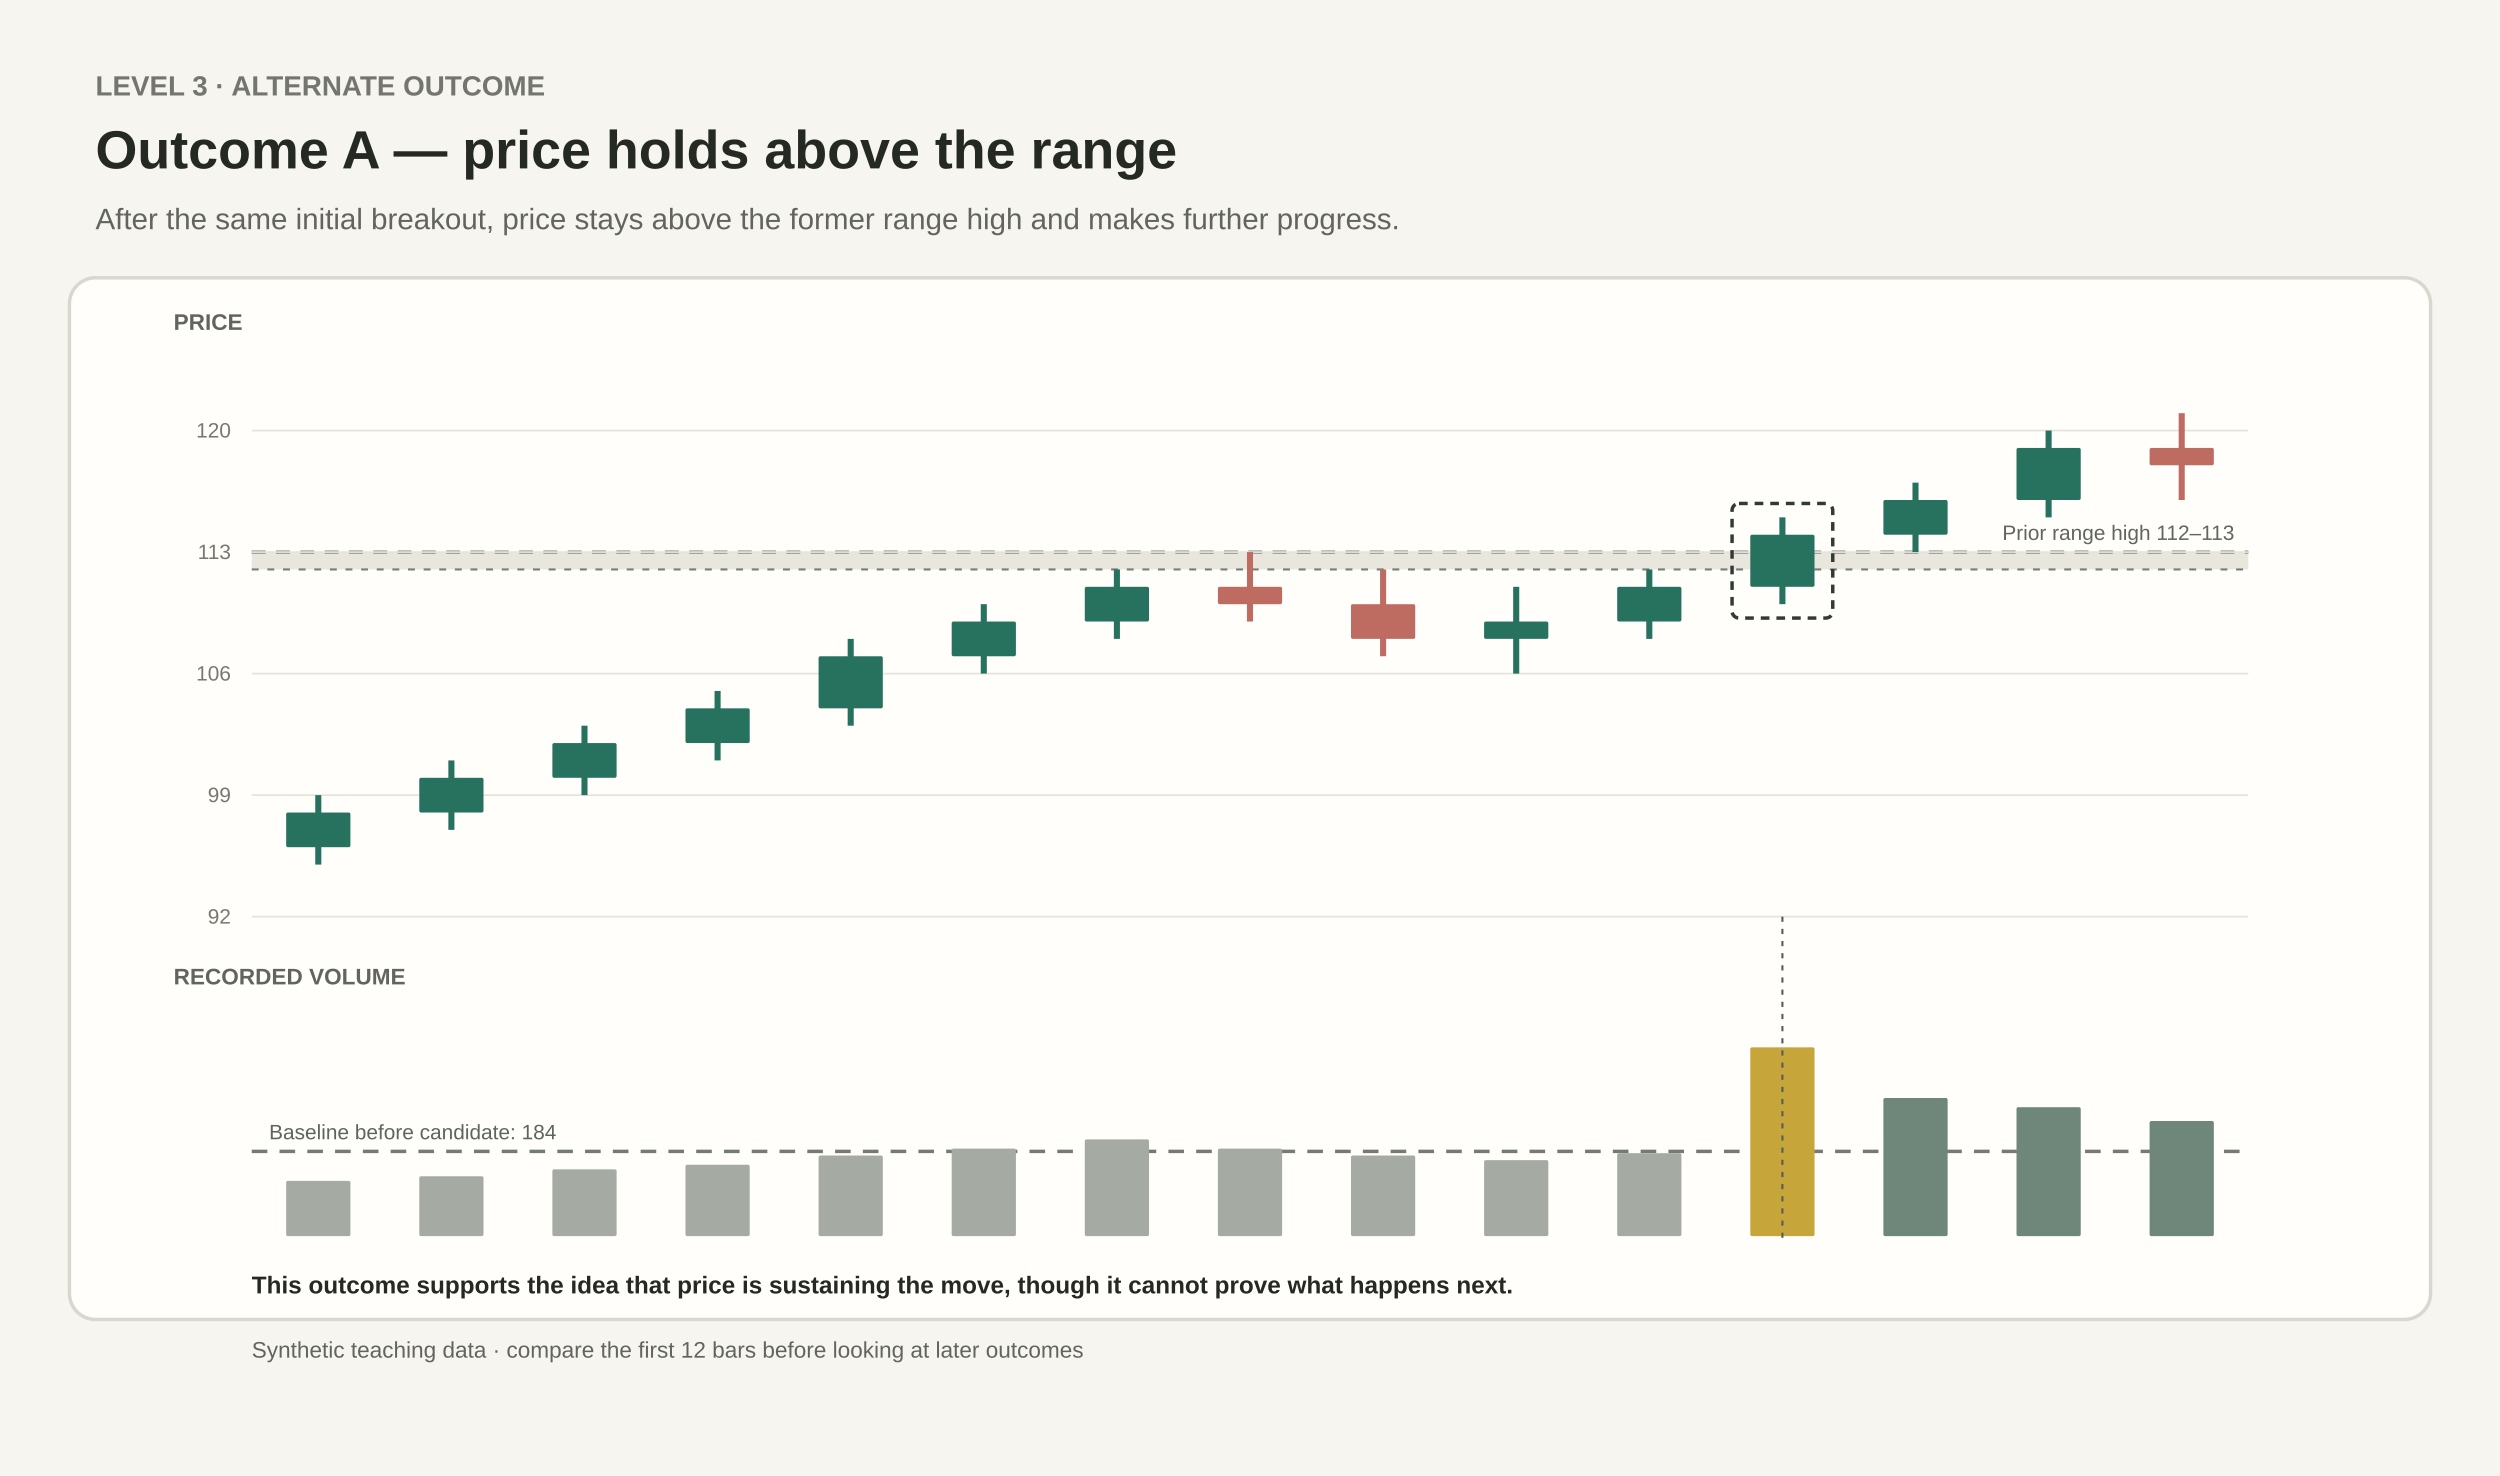
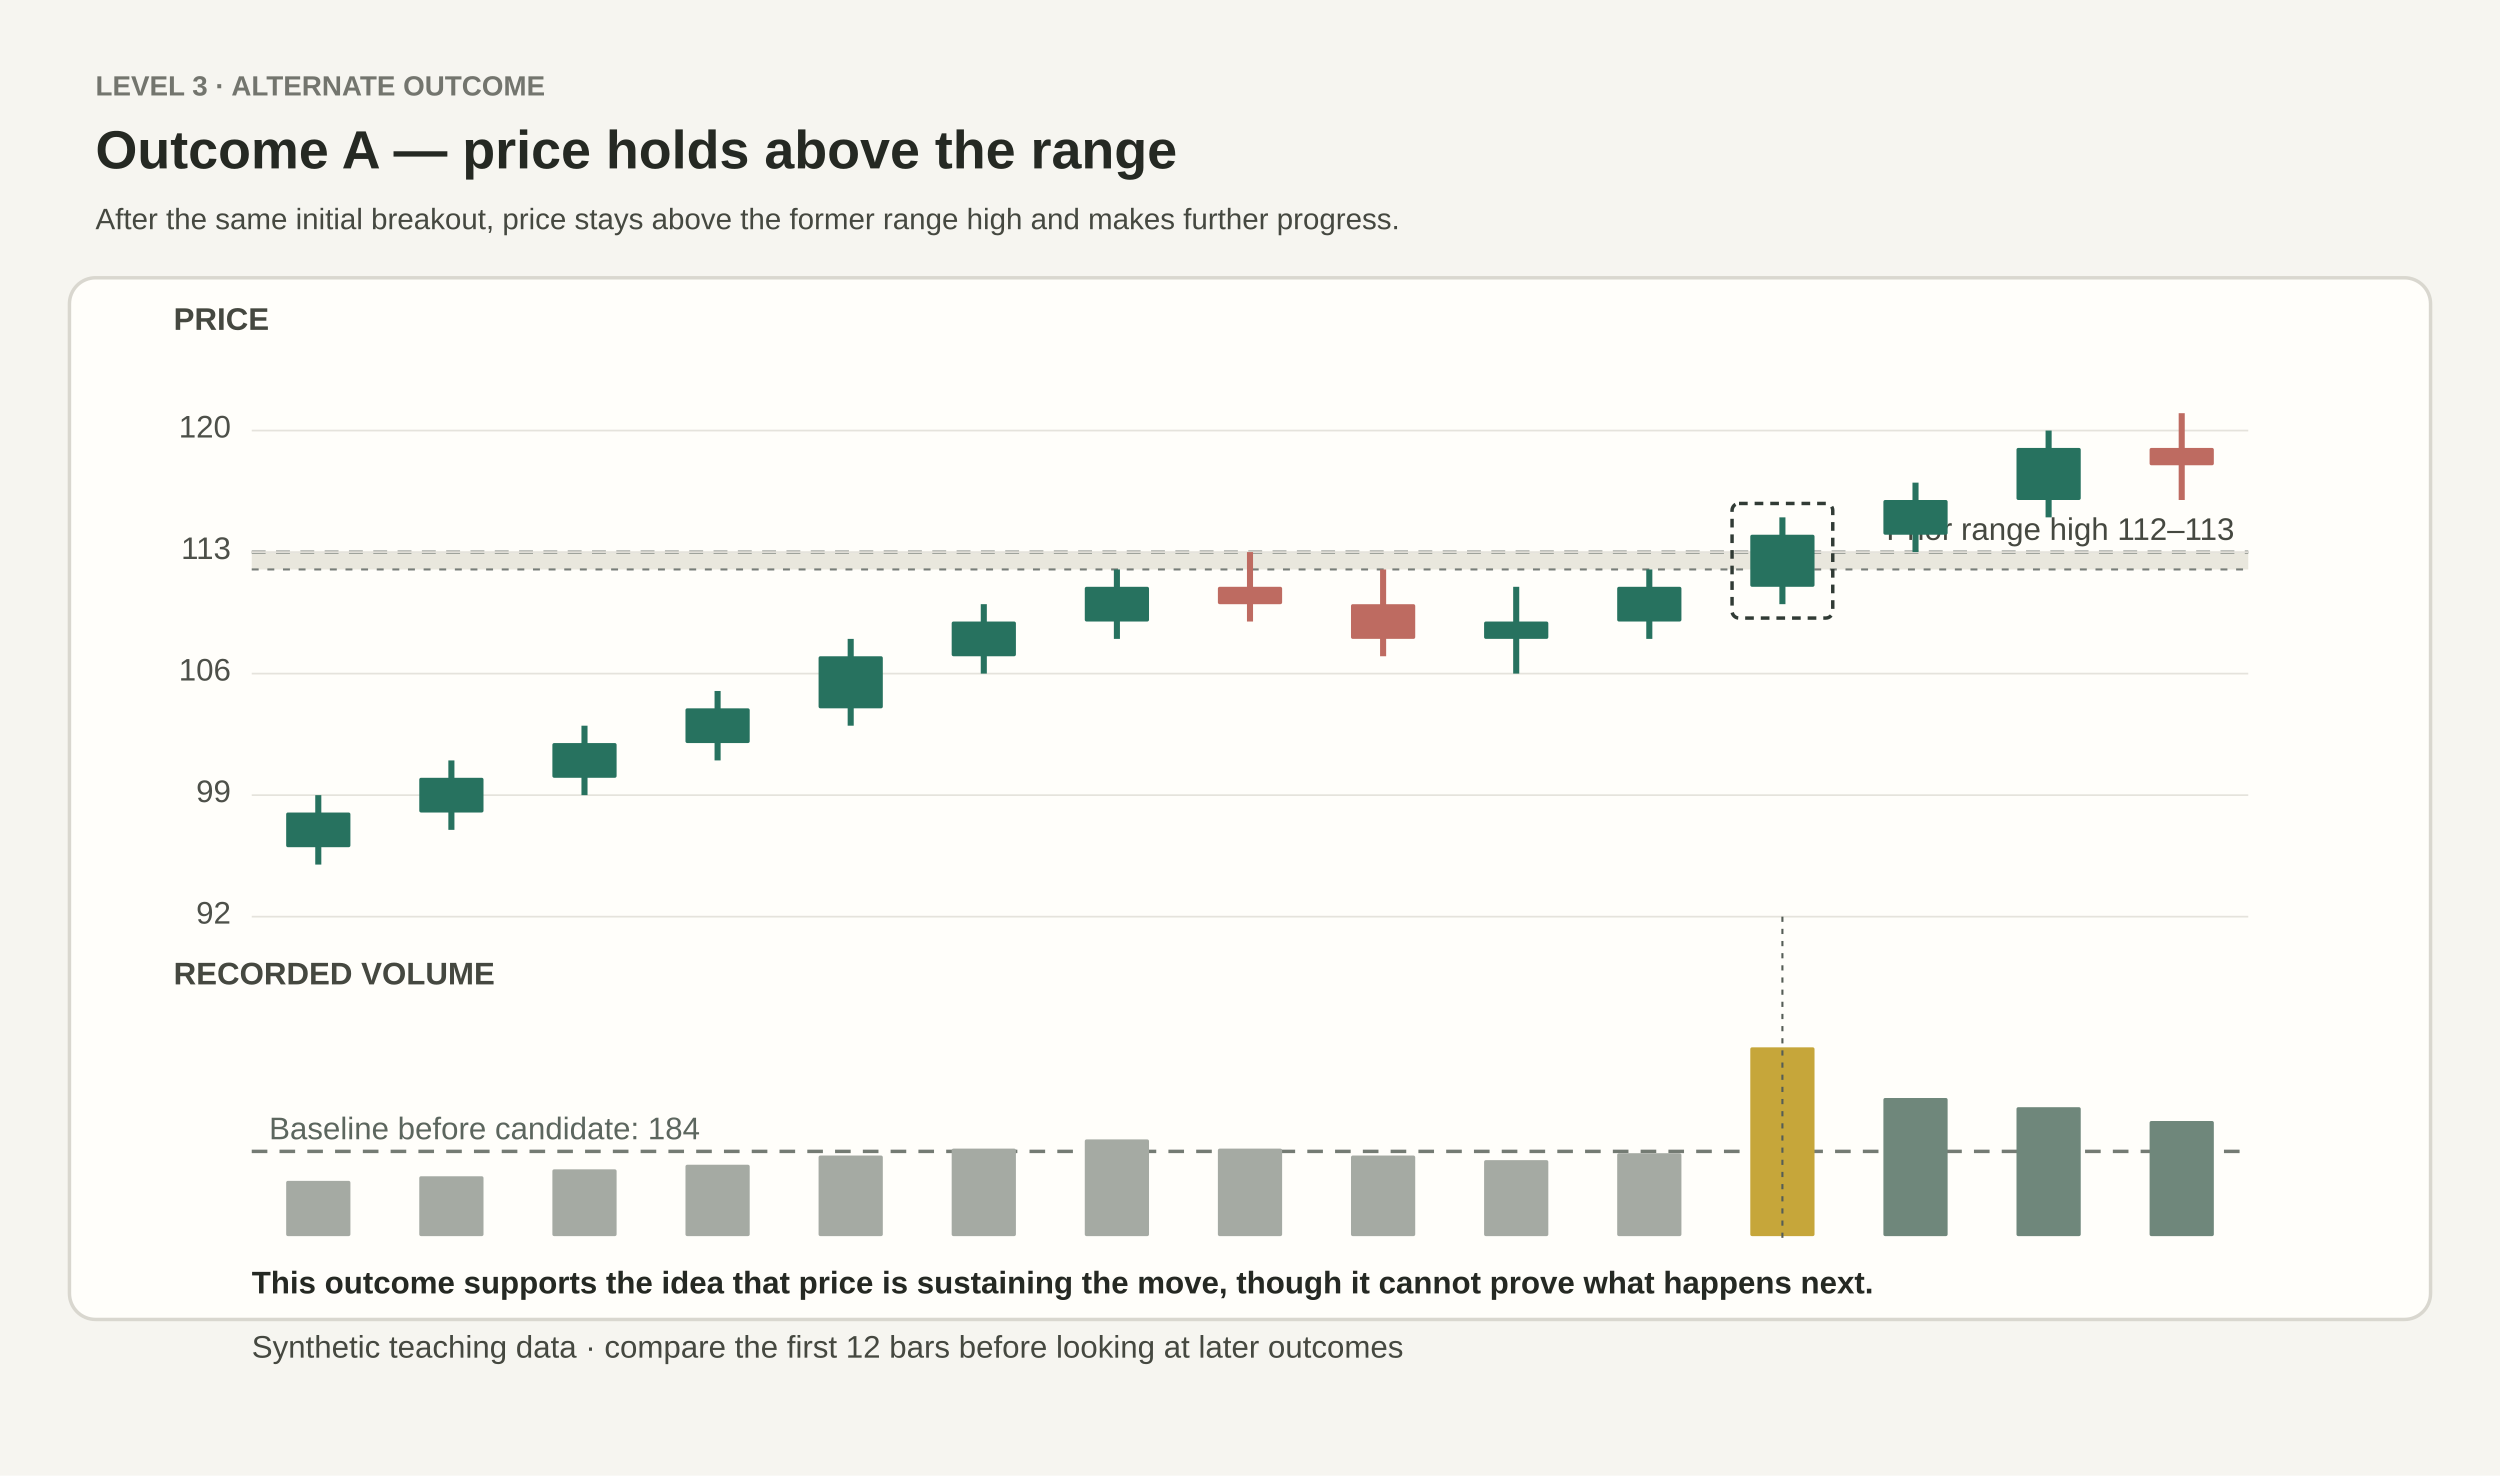
<svg xmlns="http://www.w3.org/2000/svg" width="1440" height="850" viewBox="0 0 1440 850" role="img" aria-labelledby="t d">
  <rect width="1440" height="850" fill="#f6f5f0" />
  <text x="55" y="55" font-family="Arial,Helvetica,sans-serif" font-size="16" font-weight="700" fill="#73756e">LEVEL 3 · ALTERNATE OUTCOME</text>
  <text x="55" y="97" font-family="Arial,Helvetica,sans-serif" font-size="31" font-weight="700" fill="#252923">Outcome A — price holds above the range</text>
-   <text x="55" y="132" font-family="Arial,Helvetica,sans-serif" font-size="17" fill="#62645f">After the same initial breakout, price stays above the former range high and makes further progress.</text>
+   <text x="55" y="132" font-family="Arial,Helvetica,sans-serif" font-size="17" fill="#454840">After the same initial breakout, price stays above the former range high and makes further progress.</text>
  <rect x="40" y="160" width="1360" height="600" rx="15" fill="#fffefa" stroke="#d9d7cf" stroke-width="2" />
-   <text x="100" y="190" font-family="Arial,Helvetica,sans-serif" font-size="13" font-weight="700" fill="#62645f">PRICE</text>
+   <text x="100" y="190" font-family="Arial,Helvetica,sans-serif" font-size="18" font-weight="700" fill="#454840">PRICE</text>
  <rect x="145" y="318" width="1150" height="10" fill="#e9e7dc" opacity=".98" />
  <line x1="145" y1="318" x2="1295" y2="318" stroke="#777d78" stroke-width="1.8" stroke-dasharray="8 6" />
  <line x1="145" y1="328" x2="1295" y2="328" stroke="#777d78" stroke-width="1.2" stroke-dasharray="4 5" />
  <rect x="1125" y="297" width="168" height="18" fill="#fffefa" />
-   <text x="1287" y="311" text-anchor="end" font-family="Arial,Helvetica,sans-serif" font-size="12" fill="#62645f">Prior range high 112–113</text>
+   <text x="1287" y="311" text-anchor="end" font-family="Arial,Helvetica,sans-serif" font-size="18" fill="#454840">Prior range high 112–113</text>
  <line x1="145" y1="528" x2="1295" y2="528" stroke="#e5e3dc" />
-   <text x="133" y="532" text-anchor="end" font-family="Arial,Helvetica,sans-serif" font-size="12" fill="#777870">92</text>
+   <text x="133" y="532" text-anchor="end" font-family="Arial,Helvetica,sans-serif" font-size="18" fill="#4d5049">92</text>
  <line x1="145" y1="458" x2="1295" y2="458" stroke="#e5e3dc" />
-   <text x="133" y="462" text-anchor="end" font-family="Arial,Helvetica,sans-serif" font-size="12" fill="#777870">99</text>
+   <text x="133" y="462" text-anchor="end" font-family="Arial,Helvetica,sans-serif" font-size="18" fill="#4d5049">99</text>
  <line x1="145" y1="388" x2="1295" y2="388" stroke="#e5e3dc" />
-   <text x="133" y="392" text-anchor="end" font-family="Arial,Helvetica,sans-serif" font-size="12" fill="#777870">106</text>
+   <text x="133" y="392" text-anchor="end" font-family="Arial,Helvetica,sans-serif" font-size="18" fill="#4d5049">106</text>
  <line x1="145" y1="318" x2="1295" y2="318" stroke="#e5e3dc" />
-   <text x="133" y="322" text-anchor="end" font-family="Arial,Helvetica,sans-serif" font-size="12" fill="#777870">113</text>
+   <text x="133" y="322" text-anchor="end" font-family="Arial,Helvetica,sans-serif" font-size="18" fill="#4d5049">113</text>
  <line x1="145" y1="248" x2="1295" y2="248" stroke="#e5e3dc" />
-   <text x="133" y="252" text-anchor="end" font-family="Arial,Helvetica,sans-serif" font-size="12" fill="#777870">120</text>
+   <text x="133" y="252" text-anchor="end" font-family="Arial,Helvetica,sans-serif" font-size="18" fill="#4d5049">120</text>
  <line x1="183.333" y1="458" x2="183.333" y2="498" stroke="#27725f" stroke-width="3.5" />
  <rect x="164.833" y="468" width="37" height="20" rx="1" fill="#27725f" />
  <line x1="260" y1="438" x2="260" y2="478" stroke="#27725f" stroke-width="3.5" />
  <rect x="241.5" y="448" width="37" height="20" rx="1" fill="#27725f" />
  <line x1="336.667" y1="418" x2="336.667" y2="458" stroke="#27725f" stroke-width="3.5" />
  <rect x="318.167" y="428" width="37" height="20" rx="1" fill="#27725f" />
  <line x1="413.333" y1="398" x2="413.333" y2="438" stroke="#27725f" stroke-width="3.5" />
  <rect x="394.833" y="408" width="37" height="20" rx="1" fill="#27725f" />
  <line x1="490" y1="368" x2="490" y2="418" stroke="#27725f" stroke-width="3.5" />
  <rect x="471.5" y="378" width="37" height="30" rx="1" fill="#27725f" />
  <line x1="566.667" y1="348" x2="566.667" y2="388" stroke="#27725f" stroke-width="3.5" />
  <rect x="548.167" y="358" width="37" height="20" rx="1" fill="#27725f" />
  <line x1="643.333" y1="328" x2="643.333" y2="368" stroke="#27725f" stroke-width="3.5" />
  <rect x="624.833" y="338" width="37" height="20" rx="1" fill="#27725f" />
  <line x1="720" y1="318" x2="720" y2="358" stroke="#be6b61" stroke-width="3.5" />
  <rect x="701.5" y="338" width="37" height="10" rx="1" fill="#be6b61" />
  <line x1="796.667" y1="328" x2="796.667" y2="378" stroke="#be6b61" stroke-width="3.5" />
  <rect x="778.167" y="348" width="37" height="20" rx="1" fill="#be6b61" />
  <line x1="873.333" y1="338" x2="873.333" y2="388" stroke="#27725f" stroke-width="3.5" />
  <rect x="854.833" y="358" width="37" height="10" rx="1" fill="#27725f" />
  <line x1="950" y1="328" x2="950" y2="368" stroke="#27725f" stroke-width="3.5" />
  <rect x="931.5" y="338" width="37" height="20" rx="1" fill="#27725f" />
  <rect x="997.667" y="290" width="58" height="66" rx="4" fill="none" stroke="#313b35" stroke-width="2" stroke-dasharray="5 4" />
  <line x1="1026.667" y1="298" x2="1026.667" y2="348" stroke="#27725f" stroke-width="3.5" />
  <rect x="1008.167" y="308" width="37" height="30" rx="1" fill="#27725f" />
  <line x1="1103.333" y1="278" x2="1103.333" y2="318" stroke="#27725f" stroke-width="3.5" />
  <rect x="1084.833" y="288" width="37" height="20" rx="1" fill="#27725f" />
  <line x1="1180" y1="248" x2="1180" y2="298" stroke="#27725f" stroke-width="3.5" />
  <rect x="1161.5" y="258" width="37" height="30" rx="1" fill="#27725f" />
  <line x1="1256.667" y1="238" x2="1256.667" y2="288" stroke="#be6b61" stroke-width="3.5" />
  <rect x="1238.167" y="258" width="37" height="10" rx="1" fill="#be6b61" />
-   <text x="100" y="567" font-family="Arial,Helvetica,sans-serif" font-size="13" font-weight="700" fill="#62645f">RECORDED VOLUME</text>
+   <text x="100" y="567" font-family="Arial,Helvetica,sans-serif" font-size="18" font-weight="700" fill="#454840">RECORDED VOLUME</text>
  <line x1="145" y1="663.2" x2="1295" y2="663.2" stroke="#747b73" stroke-width="2" stroke-dasharray="9 7" />
  <rect x="151" y="643.2" width="285" height="17" fill="#fffefa" />
-   <text x="155" y="656.2" font-family="Arial,Helvetica,sans-serif" font-size="12" fill="#5c665e">Baseline before candidate: 184</text>
+   <text x="155" y="656.2" font-family="Arial,Helvetica,sans-serif" font-size="18" fill="#5c665e">Baseline before candidate: 184</text>
  <rect x="164.833" y="680.174" width="37" height="31.826" rx="1" fill="#a5aaa3" />
  <rect x="241.5" y="677.522" width="37" height="34.478" rx="1" fill="#a5aaa3" />
  <rect x="318.167" y="673.543" width="37" height="38.457" rx="1" fill="#a5aaa3" />
  <rect x="394.833" y="670.891" width="37" height="41.109" rx="1" fill="#a5aaa3" />
  <rect x="471.5" y="665.587" width="37" height="46.413" rx="1" fill="#a5aaa3" />
  <rect x="548.167" y="661.609" width="37" height="50.391" rx="1" fill="#a5aaa3" />
  <rect x="624.833" y="656.304" width="37" height="55.696" rx="1" fill="#a5aaa3" />
  <rect x="701.5" y="661.609" width="37" height="50.391" rx="1" fill="#a5aaa3" />
  <rect x="778.167" y="665.587" width="37" height="46.413" rx="1" fill="#a5aaa3" />
  <rect x="854.833" y="668.239" width="37" height="43.761" rx="1" fill="#a5aaa3" />
  <rect x="931.5" y="664.261" width="37" height="47.739" rx="1" fill="#a5aaa3" />
  <rect x="1008.167" y="603.261" width="37" height="108.739" rx="1" fill="#c6a63a" />
  <rect x="1084.833" y="632.435" width="37" height="79.565" rx="1" fill="#6f877b" />
  <rect x="1161.5" y="637.739" width="37" height="74.261" rx="1" fill="#6f877b" />
  <rect x="1238.167" y="645.696" width="37" height="66.304" rx="1" fill="#6f877b" />
  <line x1="1026.667" y1="528" x2="1026.667" y2="716" stroke="#555d56" stroke-width="1.2" stroke-dasharray="3 4" />
-   <text x="145" y="745" font-family="Arial,Helvetica,sans-serif" font-size="14" font-weight="700" fill="#252923">This outcome supports the idea that price is sustaining the move, though it cannot prove what happens next.</text>
-   <text x="145" y="782" font-family="Arial,Helvetica,sans-serif" font-size="13" fill="#62645f">Synthetic teaching data · compare the first 12 bars before looking at later outcomes</text>
+   <text x="145" y="745" font-family="Arial,Helvetica,sans-serif" font-size="18" font-weight="700" fill="#252923">This outcome supports the idea that price is sustaining the move, though it cannot prove what happens next.</text>
+   <text x="145" y="782" font-family="Arial,Helvetica,sans-serif" font-size="18" fill="#454840">Synthetic teaching data · compare the first 12 bars before looking at later outcomes</text>
</svg>
